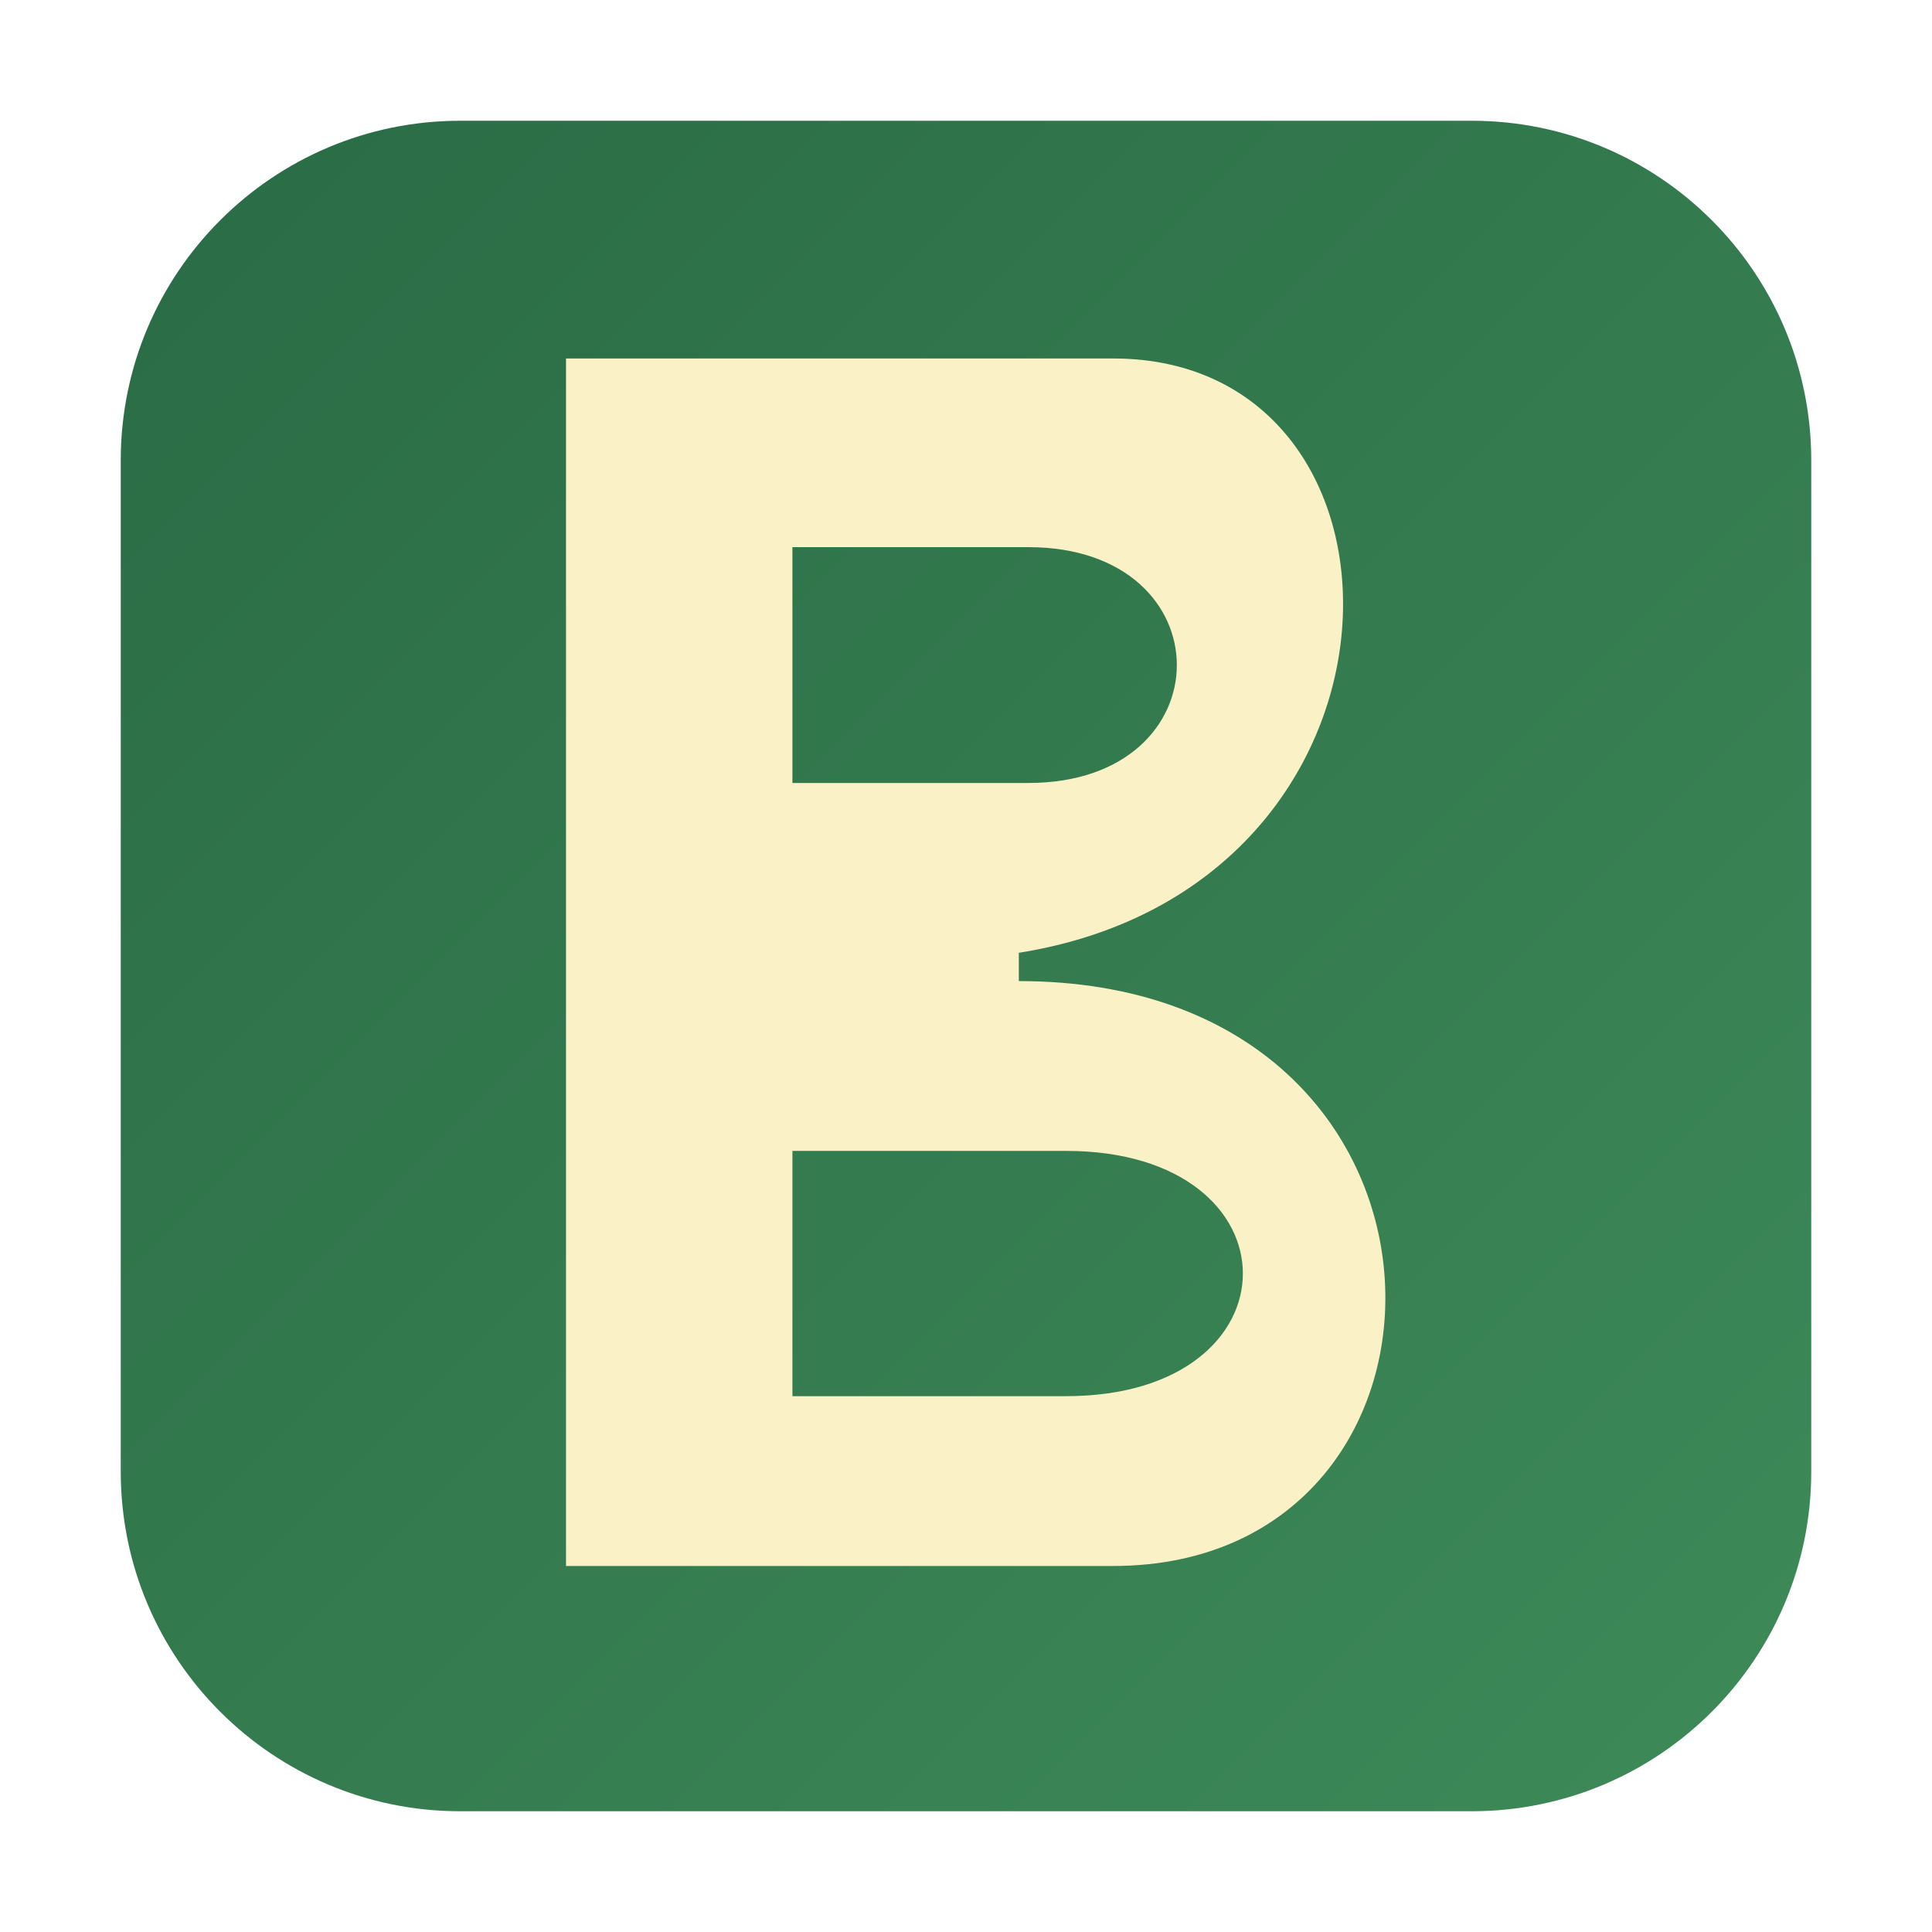
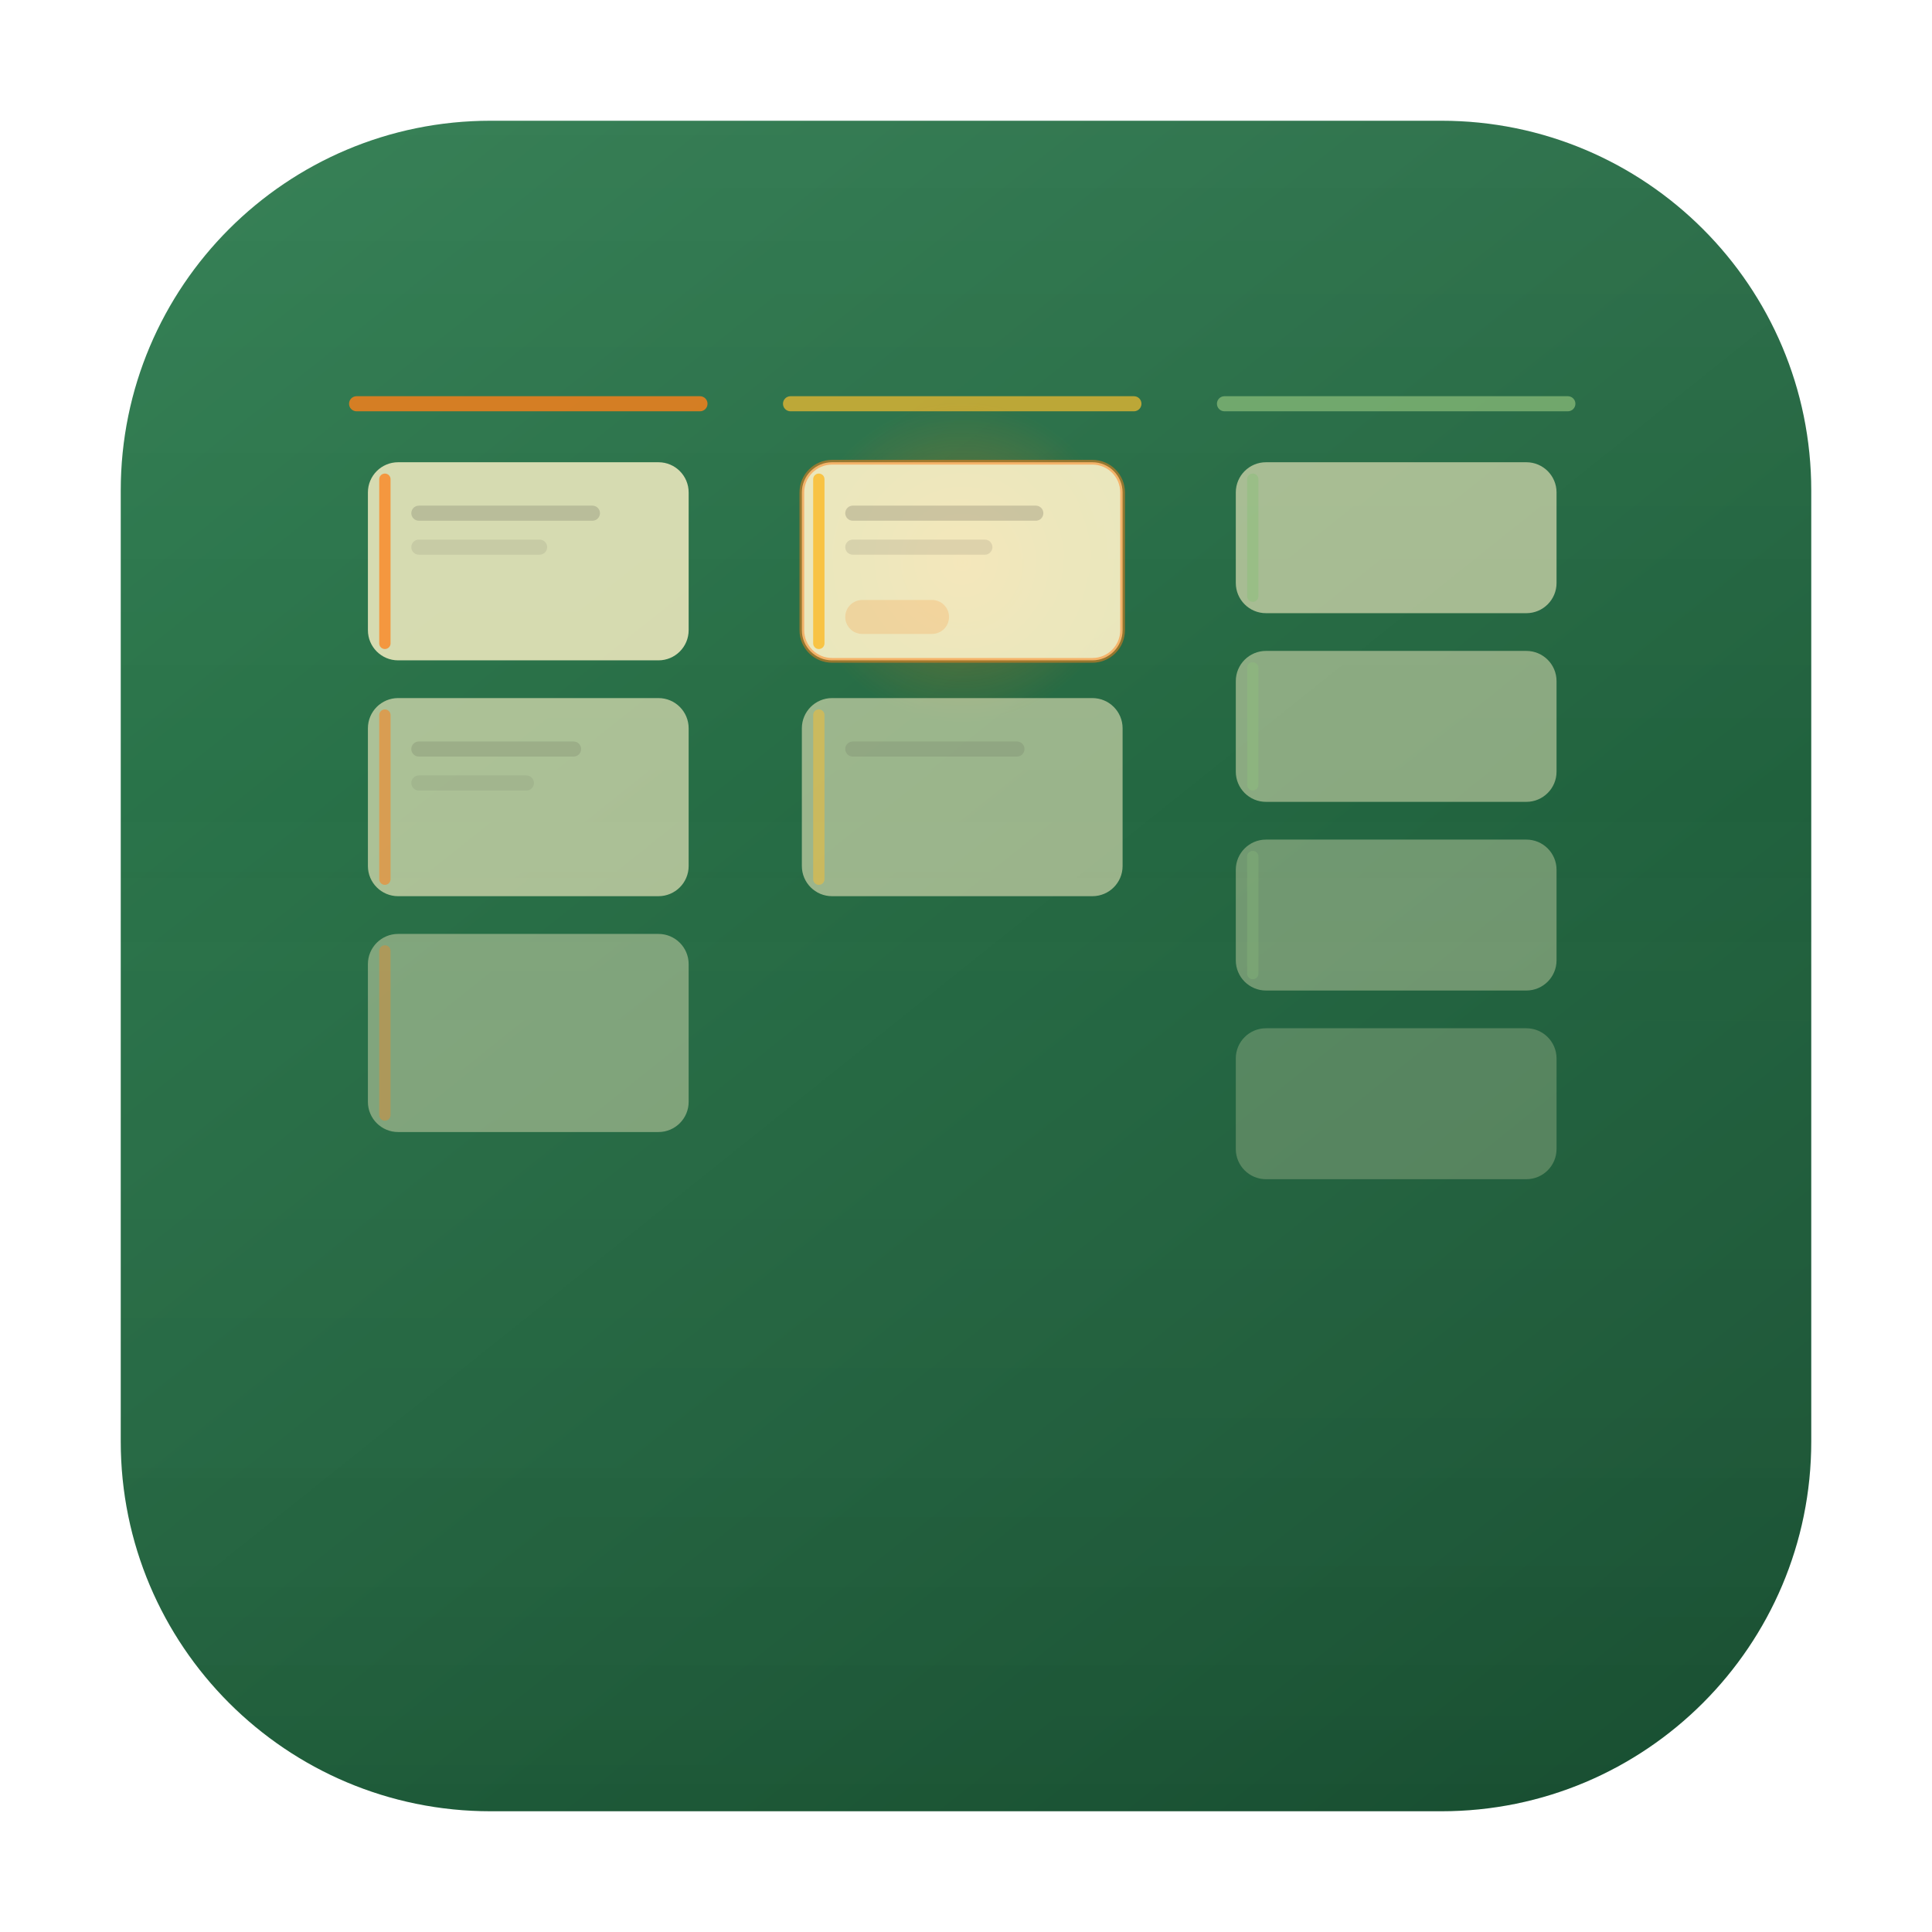
<svg xmlns="http://www.w3.org/2000/svg" width="512" height="512" viewBox="0 0 1024 1024">
  <defs>
-     <linearGradient id="bg" x1="0" y1="0" x2="1" y2="1">
-       <stop offset="0%" stop-color="#2a6b45" />
-       <stop offset="100%" stop-color="#3d8a58" />
+     <linearGradient id="bg" x1="0.1" y1="0" x2="0.9" y2="1">
+       <stop offset="0%" stop-color="#2d7a4e" />
+       <stop offset="100%" stop-color="#1a5535" />
    </linearGradient>
+     <linearGradient id="shine" x1="0.5" y1="0" x2="0.5" y2="1">
+       <stop offset="0%" stop-color="rgba(255,255,255,0.05)" />
+       <stop offset="40%" stop-color="rgba(255,255,255,0)" />
+       <stop offset="100%" stop-color="rgba(0,0,0,0.08)" />
+     </linearGradient>
+     <radialGradient id="glow" cx="0.5" cy="0.5" r="0.5">
+       <stop offset="0%" stop-color="rgba(254,128,25,0.6)" />
+       <stop offset="60%" stop-color="rgba(254,128,25,0.15)" />
+       <stop offset="100%" stop-color="rgba(254,128,25,0)" />
+     </radialGradient>
  </defs>
-   <rect x="64" y="64" width="896" height="896" rx="180" ry="180" fill="url(#bg)" />
-   <path fill-rule="evenodd" fill="#fbf1c7" d="     M 300 190 L 590 190 C 760 190 760 470 540 505 L 540 520 C 790 520 790 830 590 830 L 300 830 Z     M 420 290 L 545 290 C 650 290 650 415 545 415 L 420 415 Z     M 420 610 L 565 610 C 690 610 690 740 565 740 L 420 740 Z   " />
+   <rect x="64" y="64" width="896" height="896" rx="196" fill="url(#bg)" />
+   <rect x="64" y="64" width="896" height="896" rx="196" fill="url(#shine)" />
+   <rect x="185" y="210" width="190" height="8" rx="4" fill="#fe8019" opacity="0.8" />
+   <rect x="415" y="210" width="190" height="8" rx="4" fill="#fabd2f" opacity="0.7" />
+   <rect x="645" y="210" width="190" height="8" rx="4" fill="#8ec07c" opacity="0.7" />
+   <rect x="195" y="245" width="170" height="105" rx="16" fill="rgba(251,241,199,0.82)" />
+   <rect x="201" y="251" width="6" height="93" rx="3" fill="#fe8019" opacity="0.75" />
+   <rect x="218" y="268" width="100" height="8" rx="4" fill="rgba(60,56,54,0.18)" />
+   <rect x="218" y="286" width="72" height="8" rx="4" fill="rgba(60,56,54,0.1)" />
+   <rect x="195" y="370" width="170" height="105" rx="16" fill="rgba(251,241,199,0.62)" />
+   <rect x="201" y="376" width="6" height="93" rx="3" fill="#fe8019" opacity="0.55" />
+   <rect x="218" y="393" width="90" height="8" rx="4" fill="rgba(60,56,54,0.14)" />
+   <rect x="218" y="411" width="65" height="8" rx="4" fill="rgba(60,56,54,0.08)" />
+   <rect x="195" y="495" width="170" height="105" rx="16" fill="rgba(251,241,199,0.42)" />
+   <rect x="201" y="501" width="6" height="93" rx="3" fill="#fe8019" opacity="0.35" />
+   <circle cx="510" cy="298" r="85" fill="url(#glow)" />
+   <rect x="425" y="245" width="170" height="105" rx="16" fill="rgba(251,241,199,0.92)" stroke="rgba(254,128,25,0.5)" stroke-width="2.5" />
+   <rect x="431" y="251" width="6" height="93" rx="3" fill="#fabd2f" opacity="0.85" />
+   <rect x="448" y="268" width="105" height="8" rx="4" fill="rgba(60,56,54,0.2)" />
+   <rect x="448" y="286" width="78" height="8" rx="4" fill="rgba(60,56,54,0.12)" />
+   <rect x="448" y="318" width="55" height="18" rx="9" fill="rgba(254,128,25,0.18)" />
+   <rect x="425" y="370" width="170" height="105" rx="16" fill="rgba(251,241,199,0.55)" />
+   <rect x="431" y="376" width="6" height="93" rx="3" fill="#fabd2f" opacity="0.5" />
+   <rect x="448" y="393" width="95" height="8" rx="4" fill="rgba(60,56,54,0.12)" />
+   <rect x="655" y="245" width="170" height="80" rx="16" fill="rgba(251,241,199,0.6)" />
+   <rect x="661" y="251" width="6" height="68" rx="3" fill="#8ec07c" opacity="0.55" />
+   <rect x="655" y="345" width="170" height="80" rx="16" fill="rgba(251,241,199,0.48)" />
+   <rect x="661" y="351" width="6" height="68" rx="3" fill="#8ec07c" opacity="0.42" />
+   <rect x="655" y="445" width="170" height="80" rx="16" fill="rgba(251,241,199,0.36)" />
+   <rect x="661" y="451" width="6" height="68" rx="3" fill="#8ec07c" opacity="0.3" />
+   <rect x="655" y="545" width="170" height="80" rx="16" fill="rgba(251,241,199,0.24)" />
</svg>
